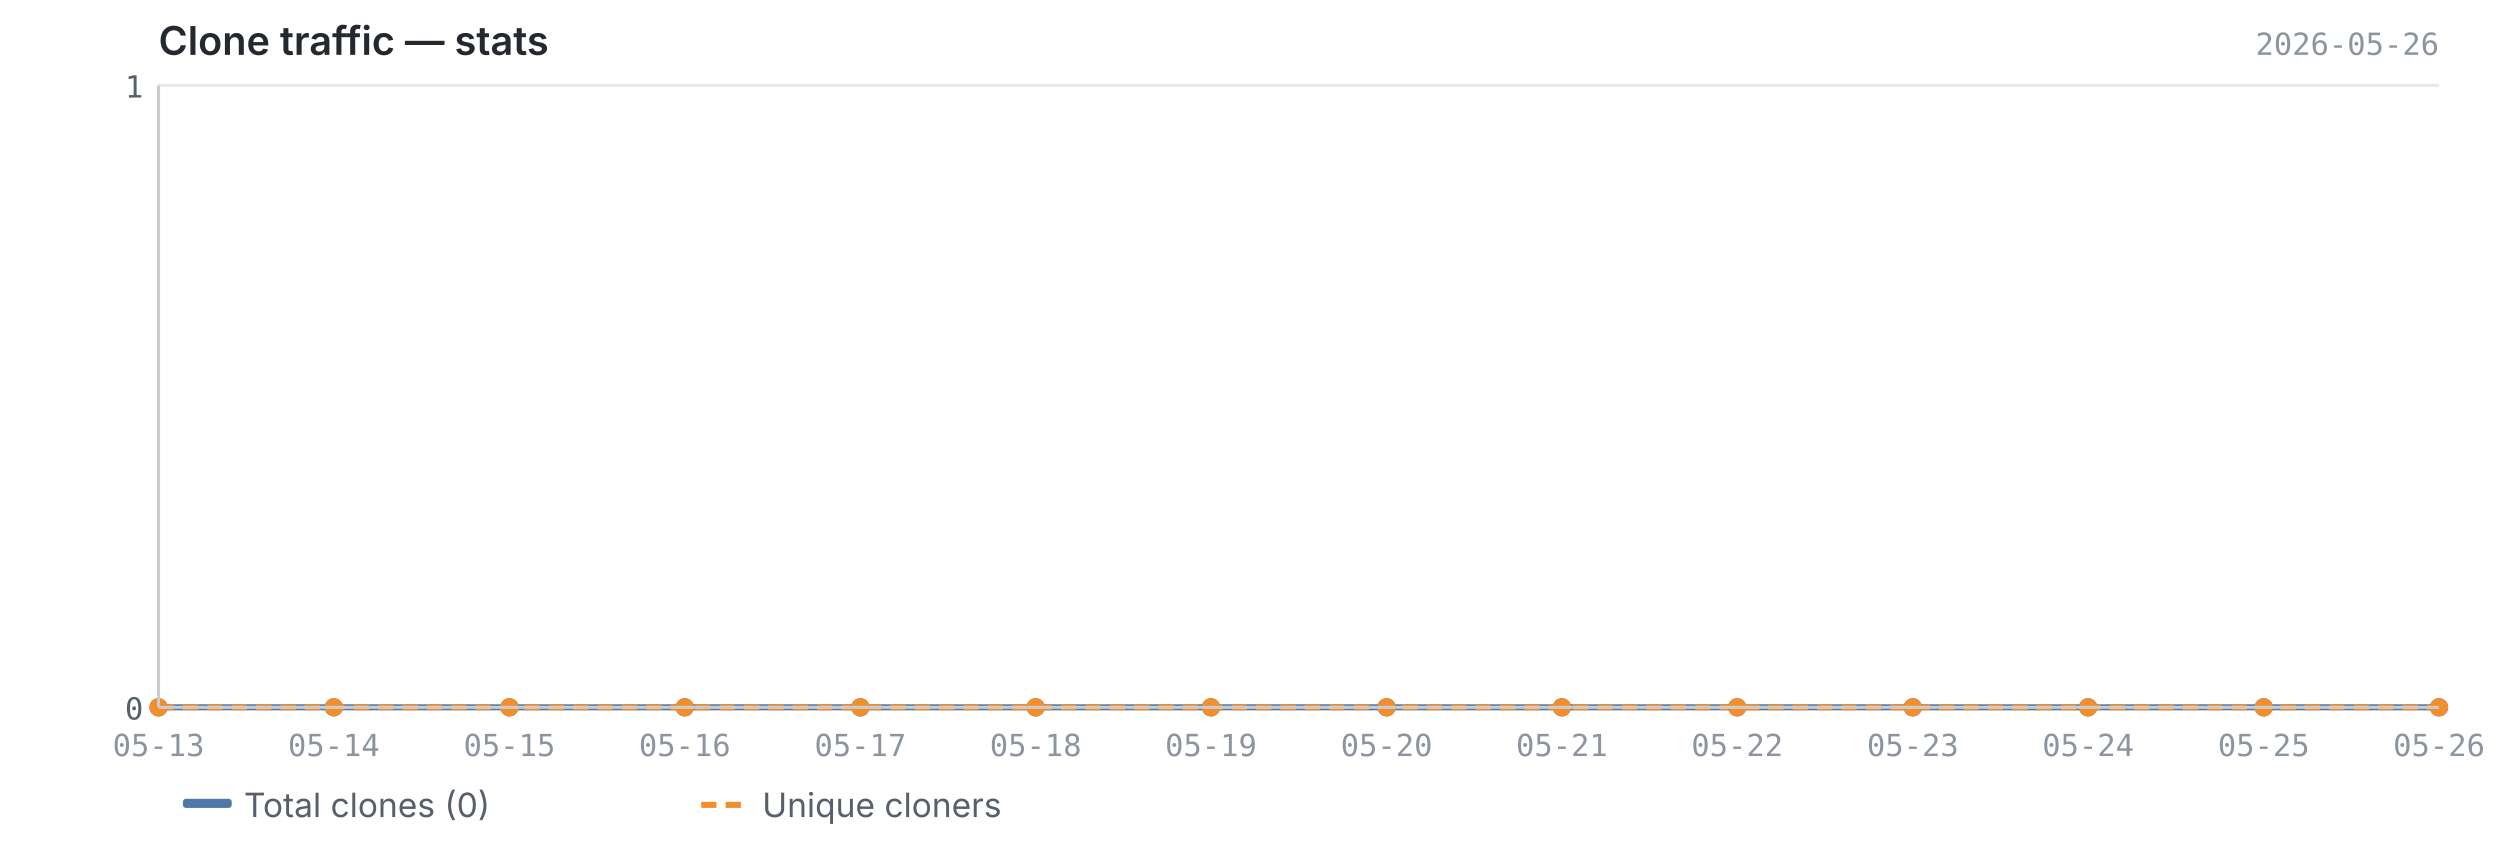
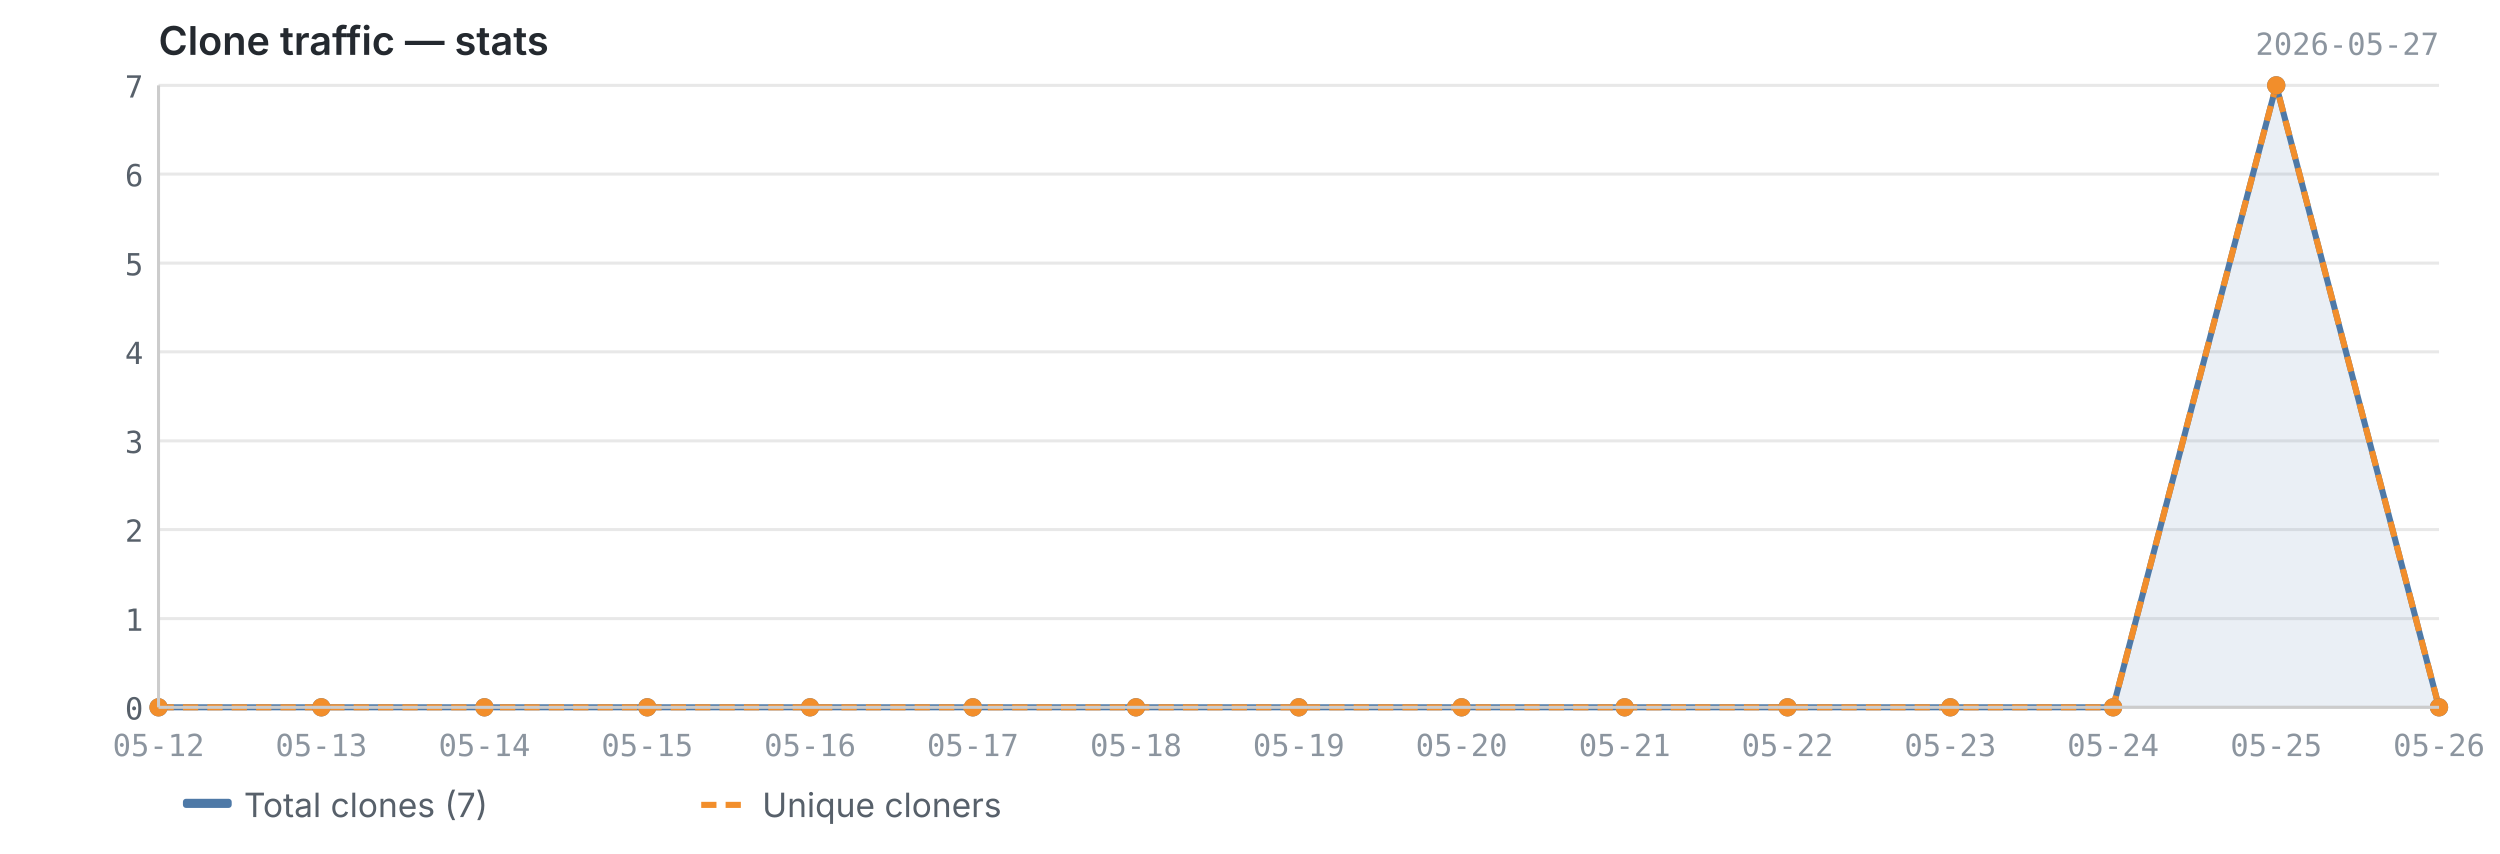
<svg xmlns="http://www.w3.org/2000/svg" viewBox="0 0 820 280" width="820" height="280">
  <text x="52" y="18" font-size="13" font-weight="600" fill="#24292f" font-family="-apple-system, BlinkMacSystemFont, 'Segoe UI', sans-serif">Clone traffic — stats</text>
-   <text x="800" y="18" font-size="10" fill="#8c959f" font-family="ui-monospace, SFMono-Regular, 'SF Mono', Menlo, monospace" text-anchor="end">2026-05-26</text>
+   <text x="800" y="18" font-size="10" fill="#8c959f" font-family="ui-monospace, SFMono-Regular, 'SF Mono', Menlo, monospace" text-anchor="end">2026-05-27</text>
  <line x1="52" y1="232.0" x2="800" y2="232.0" stroke="#e8e8e8" stroke-width="1" />
+   <line x1="52" y1="202.9" x2="800" y2="202.9" stroke="#e8e8e8" stroke-width="1" />
+   <line x1="52" y1="173.7" x2="800" y2="173.7" stroke="#e8e8e8" stroke-width="1" />
+   <line x1="52" y1="144.6" x2="800" y2="144.6" stroke="#e8e8e8" stroke-width="1" />
+   <line x1="52" y1="115.4" x2="800" y2="115.4" stroke="#e8e8e8" stroke-width="1" />
+   <line x1="52" y1="86.3" x2="800" y2="86.3" stroke="#e8e8e8" stroke-width="1" />
+   <line x1="52" y1="57.1" x2="800" y2="57.1" stroke="#e8e8e8" stroke-width="1" />
  <line x1="52" y1="28.0" x2="800" y2="28.0" stroke="#e8e8e8" stroke-width="1" />
-   <path d="M52.0,232.0 L52.0,232.0 L109.5,232.0 L167.1,232.0 L224.6,232.0 L282.2,232.0 L339.7,232.0 L397.2,232.0 L454.8,232.0 L512.3,232.0 L569.8,232.0 L627.4,232.0 L684.9,232.0 L742.5,232.0 L800.0,232.0 L800.0,232.0 L52.0,232.0Z" fill="#4e79a7" opacity="0.12" />
-   <polyline points="52.0,232.0 109.5,232.0 167.1,232.0 224.6,232.0 282.2,232.0 339.7,232.0 397.2,232.0 454.8,232.0 512.3,232.0 569.8,232.0 627.4,232.0 684.9,232.0 742.5,232.0 800.0,232.0" fill="none" stroke="#4e79a7" stroke-width="2" stroke-linejoin="round" />
-   <polyline points="52.0,232.0 109.5,232.0 167.1,232.0 224.6,232.0 282.2,232.0 339.7,232.0 397.2,232.0 454.8,232.0 512.3,232.0 569.8,232.0 627.4,232.0 684.9,232.0 742.5,232.0 800.0,232.0" fill="none" stroke="#f28e2b" stroke-width="2" stroke-linejoin="round" stroke-dasharray="5,3" />
+   <path d="M52.0,232.0 L52.0,232.0 L105.4,232.0 L158.9,232.0 L212.3,232.0 L265.7,232.0 L319.1,232.0 L372.6,232.0 L426.0,232.0 L479.4,232.0 L532.9,232.0 L586.3,232.0 L639.7,232.0 L693.1,232.0 L746.6,28.0 L800.0,232.0 L800.0,232.0 L52.0,232.0Z" fill="#4e79a7" opacity="0.12" />
+   <polyline points="52.0,232.0 105.4,232.0 158.9,232.0 212.3,232.0 265.7,232.0 319.1,232.0 372.6,232.0 426.0,232.0 479.4,232.0 532.9,232.0 586.3,232.0 639.7,232.0 693.1,232.0 746.6,28.0 800.0,232.0" fill="none" stroke="#4e79a7" stroke-width="2" stroke-linejoin="round" />
+   <polyline points="52.0,232.0 105.4,232.0 158.9,232.0 212.3,232.0 265.7,232.0 319.1,232.0 372.6,232.0 426.0,232.0 479.4,232.0 532.9,232.0 586.3,232.0 639.7,232.0 693.1,232.0 746.6,28.0 800.0,232.0" fill="none" stroke="#f28e2b" stroke-width="2" stroke-linejoin="round" stroke-dasharray="5,3" />
  <circle cx="52.0" cy="232.0" r="3" fill="#4e79a7" />
-   <circle cx="109.5" cy="232.0" r="3" fill="#4e79a7" />
-   <circle cx="167.1" cy="232.0" r="3" fill="#4e79a7" />
-   <circle cx="224.6" cy="232.0" r="3" fill="#4e79a7" />
-   <circle cx="282.2" cy="232.0" r="3" fill="#4e79a7" />
-   <circle cx="339.7" cy="232.0" r="3" fill="#4e79a7" />
-   <circle cx="397.2" cy="232.0" r="3" fill="#4e79a7" />
-   <circle cx="454.8" cy="232.0" r="3" fill="#4e79a7" />
-   <circle cx="512.3" cy="232.0" r="3" fill="#4e79a7" />
-   <circle cx="569.8" cy="232.0" r="3" fill="#4e79a7" />
-   <circle cx="627.4" cy="232.0" r="3" fill="#4e79a7" />
-   <circle cx="684.9" cy="232.0" r="3" fill="#4e79a7" />
-   <circle cx="742.5" cy="232.0" r="3" fill="#4e79a7" />
+   <circle cx="105.4" cy="232.0" r="3" fill="#4e79a7" />
+   <circle cx="158.9" cy="232.0" r="3" fill="#4e79a7" />
+   <circle cx="212.3" cy="232.0" r="3" fill="#4e79a7" />
+   <circle cx="265.7" cy="232.0" r="3" fill="#4e79a7" />
+   <circle cx="319.1" cy="232.0" r="3" fill="#4e79a7" />
+   <circle cx="372.6" cy="232.0" r="3" fill="#4e79a7" />
+   <circle cx="426.0" cy="232.0" r="3" fill="#4e79a7" />
+   <circle cx="479.4" cy="232.0" r="3" fill="#4e79a7" />
+   <circle cx="532.9" cy="232.0" r="3" fill="#4e79a7" />
+   <circle cx="586.3" cy="232.0" r="3" fill="#4e79a7" />
+   <circle cx="639.7" cy="232.0" r="3" fill="#4e79a7" />
+   <circle cx="693.1" cy="232.0" r="3" fill="#4e79a7" />
+   <circle cx="746.6" cy="28.0" r="3" fill="#4e79a7" />
  <circle cx="800.0" cy="232.0" r="3" fill="#4e79a7" />
  <circle cx="52.0" cy="232.0" r="3" fill="#f28e2b" />
-   <circle cx="109.5" cy="232.0" r="3" fill="#f28e2b" />
-   <circle cx="167.1" cy="232.0" r="3" fill="#f28e2b" />
-   <circle cx="224.6" cy="232.0" r="3" fill="#f28e2b" />
-   <circle cx="282.2" cy="232.0" r="3" fill="#f28e2b" />
-   <circle cx="339.7" cy="232.0" r="3" fill="#f28e2b" />
-   <circle cx="397.2" cy="232.0" r="3" fill="#f28e2b" />
-   <circle cx="454.8" cy="232.0" r="3" fill="#f28e2b" />
-   <circle cx="512.3" cy="232.0" r="3" fill="#f28e2b" />
-   <circle cx="569.8" cy="232.0" r="3" fill="#f28e2b" />
-   <circle cx="627.4" cy="232.0" r="3" fill="#f28e2b" />
-   <circle cx="684.9" cy="232.0" r="3" fill="#f28e2b" />
-   <circle cx="742.5" cy="232.0" r="3" fill="#f28e2b" />
+   <circle cx="105.4" cy="232.0" r="3" fill="#f28e2b" />
+   <circle cx="158.9" cy="232.0" r="3" fill="#f28e2b" />
+   <circle cx="212.3" cy="232.0" r="3" fill="#f28e2b" />
+   <circle cx="265.7" cy="232.0" r="3" fill="#f28e2b" />
+   <circle cx="319.1" cy="232.0" r="3" fill="#f28e2b" />
+   <circle cx="372.6" cy="232.0" r="3" fill="#f28e2b" />
+   <circle cx="426.0" cy="232.0" r="3" fill="#f28e2b" />
+   <circle cx="479.4" cy="232.0" r="3" fill="#f28e2b" />
+   <circle cx="532.9" cy="232.0" r="3" fill="#f28e2b" />
+   <circle cx="586.3" cy="232.0" r="3" fill="#f28e2b" />
+   <circle cx="639.7" cy="232.0" r="3" fill="#f28e2b" />
+   <circle cx="693.1" cy="232.0" r="3" fill="#f28e2b" />
+   <circle cx="746.6" cy="28.0" r="3" fill="#f28e2b" />
  <circle cx="800.0" cy="232.0" r="3" fill="#f28e2b" />
  <line x1="52" y1="28" x2="52" y2="232" stroke="#cccccc" stroke-width="1" />
  <line x1="52" y1="232" x2="800" y2="232" stroke="#cccccc" stroke-width="1" />
  <text x="47" y="236.0" text-anchor="end" font-size="10" fill="#57606a" font-family="ui-monospace, SFMono-Regular, 'SF Mono', Menlo, monospace">0</text>
-   <text x="47" y="32.0" text-anchor="end" font-size="10" fill="#57606a" font-family="ui-monospace, SFMono-Regular, 'SF Mono', Menlo, monospace">1</text>
-   <text x="52.0" y="248" text-anchor="middle" font-size="10" fill="#8c959f" font-family="ui-monospace, SFMono-Regular, 'SF Mono', Menlo, monospace">05-13</text>
-   <text x="109.5" y="248" text-anchor="middle" font-size="10" fill="#8c959f" font-family="ui-monospace, SFMono-Regular, 'SF Mono', Menlo, monospace">05-14</text>
-   <text x="167.1" y="248" text-anchor="middle" font-size="10" fill="#8c959f" font-family="ui-monospace, SFMono-Regular, 'SF Mono', Menlo, monospace">05-15</text>
-   <text x="224.6" y="248" text-anchor="middle" font-size="10" fill="#8c959f" font-family="ui-monospace, SFMono-Regular, 'SF Mono', Menlo, monospace">05-16</text>
-   <text x="282.2" y="248" text-anchor="middle" font-size="10" fill="#8c959f" font-family="ui-monospace, SFMono-Regular, 'SF Mono', Menlo, monospace">05-17</text>
-   <text x="339.7" y="248" text-anchor="middle" font-size="10" fill="#8c959f" font-family="ui-monospace, SFMono-Regular, 'SF Mono', Menlo, monospace">05-18</text>
-   <text x="397.2" y="248" text-anchor="middle" font-size="10" fill="#8c959f" font-family="ui-monospace, SFMono-Regular, 'SF Mono', Menlo, monospace">05-19</text>
-   <text x="454.8" y="248" text-anchor="middle" font-size="10" fill="#8c959f" font-family="ui-monospace, SFMono-Regular, 'SF Mono', Menlo, monospace">05-20</text>
-   <text x="512.3" y="248" text-anchor="middle" font-size="10" fill="#8c959f" font-family="ui-monospace, SFMono-Regular, 'SF Mono', Menlo, monospace">05-21</text>
-   <text x="569.8" y="248" text-anchor="middle" font-size="10" fill="#8c959f" font-family="ui-monospace, SFMono-Regular, 'SF Mono', Menlo, monospace">05-22</text>
-   <text x="627.4" y="248" text-anchor="middle" font-size="10" fill="#8c959f" font-family="ui-monospace, SFMono-Regular, 'SF Mono', Menlo, monospace">05-23</text>
-   <text x="684.9" y="248" text-anchor="middle" font-size="10" fill="#8c959f" font-family="ui-monospace, SFMono-Regular, 'SF Mono', Menlo, monospace">05-24</text>
-   <text x="742.5" y="248" text-anchor="middle" font-size="10" fill="#8c959f" font-family="ui-monospace, SFMono-Regular, 'SF Mono', Menlo, monospace">05-25</text>
+   <text x="47" y="206.9" text-anchor="end" font-size="10" fill="#57606a" font-family="ui-monospace, SFMono-Regular, 'SF Mono', Menlo, monospace">1</text>
+   <text x="47" y="177.7" text-anchor="end" font-size="10" fill="#57606a" font-family="ui-monospace, SFMono-Regular, 'SF Mono', Menlo, monospace">2</text>
+   <text x="47" y="148.6" text-anchor="end" font-size="10" fill="#57606a" font-family="ui-monospace, SFMono-Regular, 'SF Mono', Menlo, monospace">3</text>
+   <text x="47" y="119.4" text-anchor="end" font-size="10" fill="#57606a" font-family="ui-monospace, SFMono-Regular, 'SF Mono', Menlo, monospace">4</text>
+   <text x="47" y="90.3" text-anchor="end" font-size="10" fill="#57606a" font-family="ui-monospace, SFMono-Regular, 'SF Mono', Menlo, monospace">5</text>
+   <text x="47" y="61.1" text-anchor="end" font-size="10" fill="#57606a" font-family="ui-monospace, SFMono-Regular, 'SF Mono', Menlo, monospace">6</text>
+   <text x="47" y="32.0" text-anchor="end" font-size="10" fill="#57606a" font-family="ui-monospace, SFMono-Regular, 'SF Mono', Menlo, monospace">7</text>
+   <text x="52.0" y="248" text-anchor="middle" font-size="10" fill="#8c959f" font-family="ui-monospace, SFMono-Regular, 'SF Mono', Menlo, monospace">05-12</text>
+   <text x="105.4" y="248" text-anchor="middle" font-size="10" fill="#8c959f" font-family="ui-monospace, SFMono-Regular, 'SF Mono', Menlo, monospace">05-13</text>
+   <text x="158.9" y="248" text-anchor="middle" font-size="10" fill="#8c959f" font-family="ui-monospace, SFMono-Regular, 'SF Mono', Menlo, monospace">05-14</text>
+   <text x="212.3" y="248" text-anchor="middle" font-size="10" fill="#8c959f" font-family="ui-monospace, SFMono-Regular, 'SF Mono', Menlo, monospace">05-15</text>
+   <text x="265.7" y="248" text-anchor="middle" font-size="10" fill="#8c959f" font-family="ui-monospace, SFMono-Regular, 'SF Mono', Menlo, monospace">05-16</text>
+   <text x="319.1" y="248" text-anchor="middle" font-size="10" fill="#8c959f" font-family="ui-monospace, SFMono-Regular, 'SF Mono', Menlo, monospace">05-17</text>
+   <text x="372.6" y="248" text-anchor="middle" font-size="10" fill="#8c959f" font-family="ui-monospace, SFMono-Regular, 'SF Mono', Menlo, monospace">05-18</text>
+   <text x="426.0" y="248" text-anchor="middle" font-size="10" fill="#8c959f" font-family="ui-monospace, SFMono-Regular, 'SF Mono', Menlo, monospace">05-19</text>
+   <text x="479.4" y="248" text-anchor="middle" font-size="10" fill="#8c959f" font-family="ui-monospace, SFMono-Regular, 'SF Mono', Menlo, monospace">05-20</text>
+   <text x="532.9" y="248" text-anchor="middle" font-size="10" fill="#8c959f" font-family="ui-monospace, SFMono-Regular, 'SF Mono', Menlo, monospace">05-21</text>
+   <text x="586.3" y="248" text-anchor="middle" font-size="10" fill="#8c959f" font-family="ui-monospace, SFMono-Regular, 'SF Mono', Menlo, monospace">05-22</text>
+   <text x="639.7" y="248" text-anchor="middle" font-size="10" fill="#8c959f" font-family="ui-monospace, SFMono-Regular, 'SF Mono', Menlo, monospace">05-23</text>
+   <text x="693.1" y="248" text-anchor="middle" font-size="10" fill="#8c959f" font-family="ui-monospace, SFMono-Regular, 'SF Mono', Menlo, monospace">05-24</text>
+   <text x="746.6" y="248" text-anchor="middle" font-size="10" fill="#8c959f" font-family="ui-monospace, SFMono-Regular, 'SF Mono', Menlo, monospace">05-25</text>
  <text x="800.0" y="248" text-anchor="middle" font-size="10" fill="#8c959f" font-family="ui-monospace, SFMono-Regular, 'SF Mono', Menlo, monospace">05-26</text>
  <rect x="60" y="262" width="16" height="3" fill="#4e79a7" rx="1" />
-   <text x="80" y="268" font-size="11" fill="#57606a" font-family="-apple-system, BlinkMacSystemFont, 'Segoe UI', sans-serif">Total clones (0)</text>
+   <text x="80" y="268" font-size="11" fill="#57606a" font-family="-apple-system, BlinkMacSystemFont, 'Segoe UI', sans-serif">Total clones (7)</text>
  <line x1="230" y1="264" x2="246" y2="264" stroke="#f28e2b" stroke-width="2" stroke-dasharray="5,3" />
  <text x="250" y="268" font-size="11" fill="#57606a" font-family="-apple-system, BlinkMacSystemFont, 'Segoe UI', sans-serif">Unique cloners</text>
</svg>
